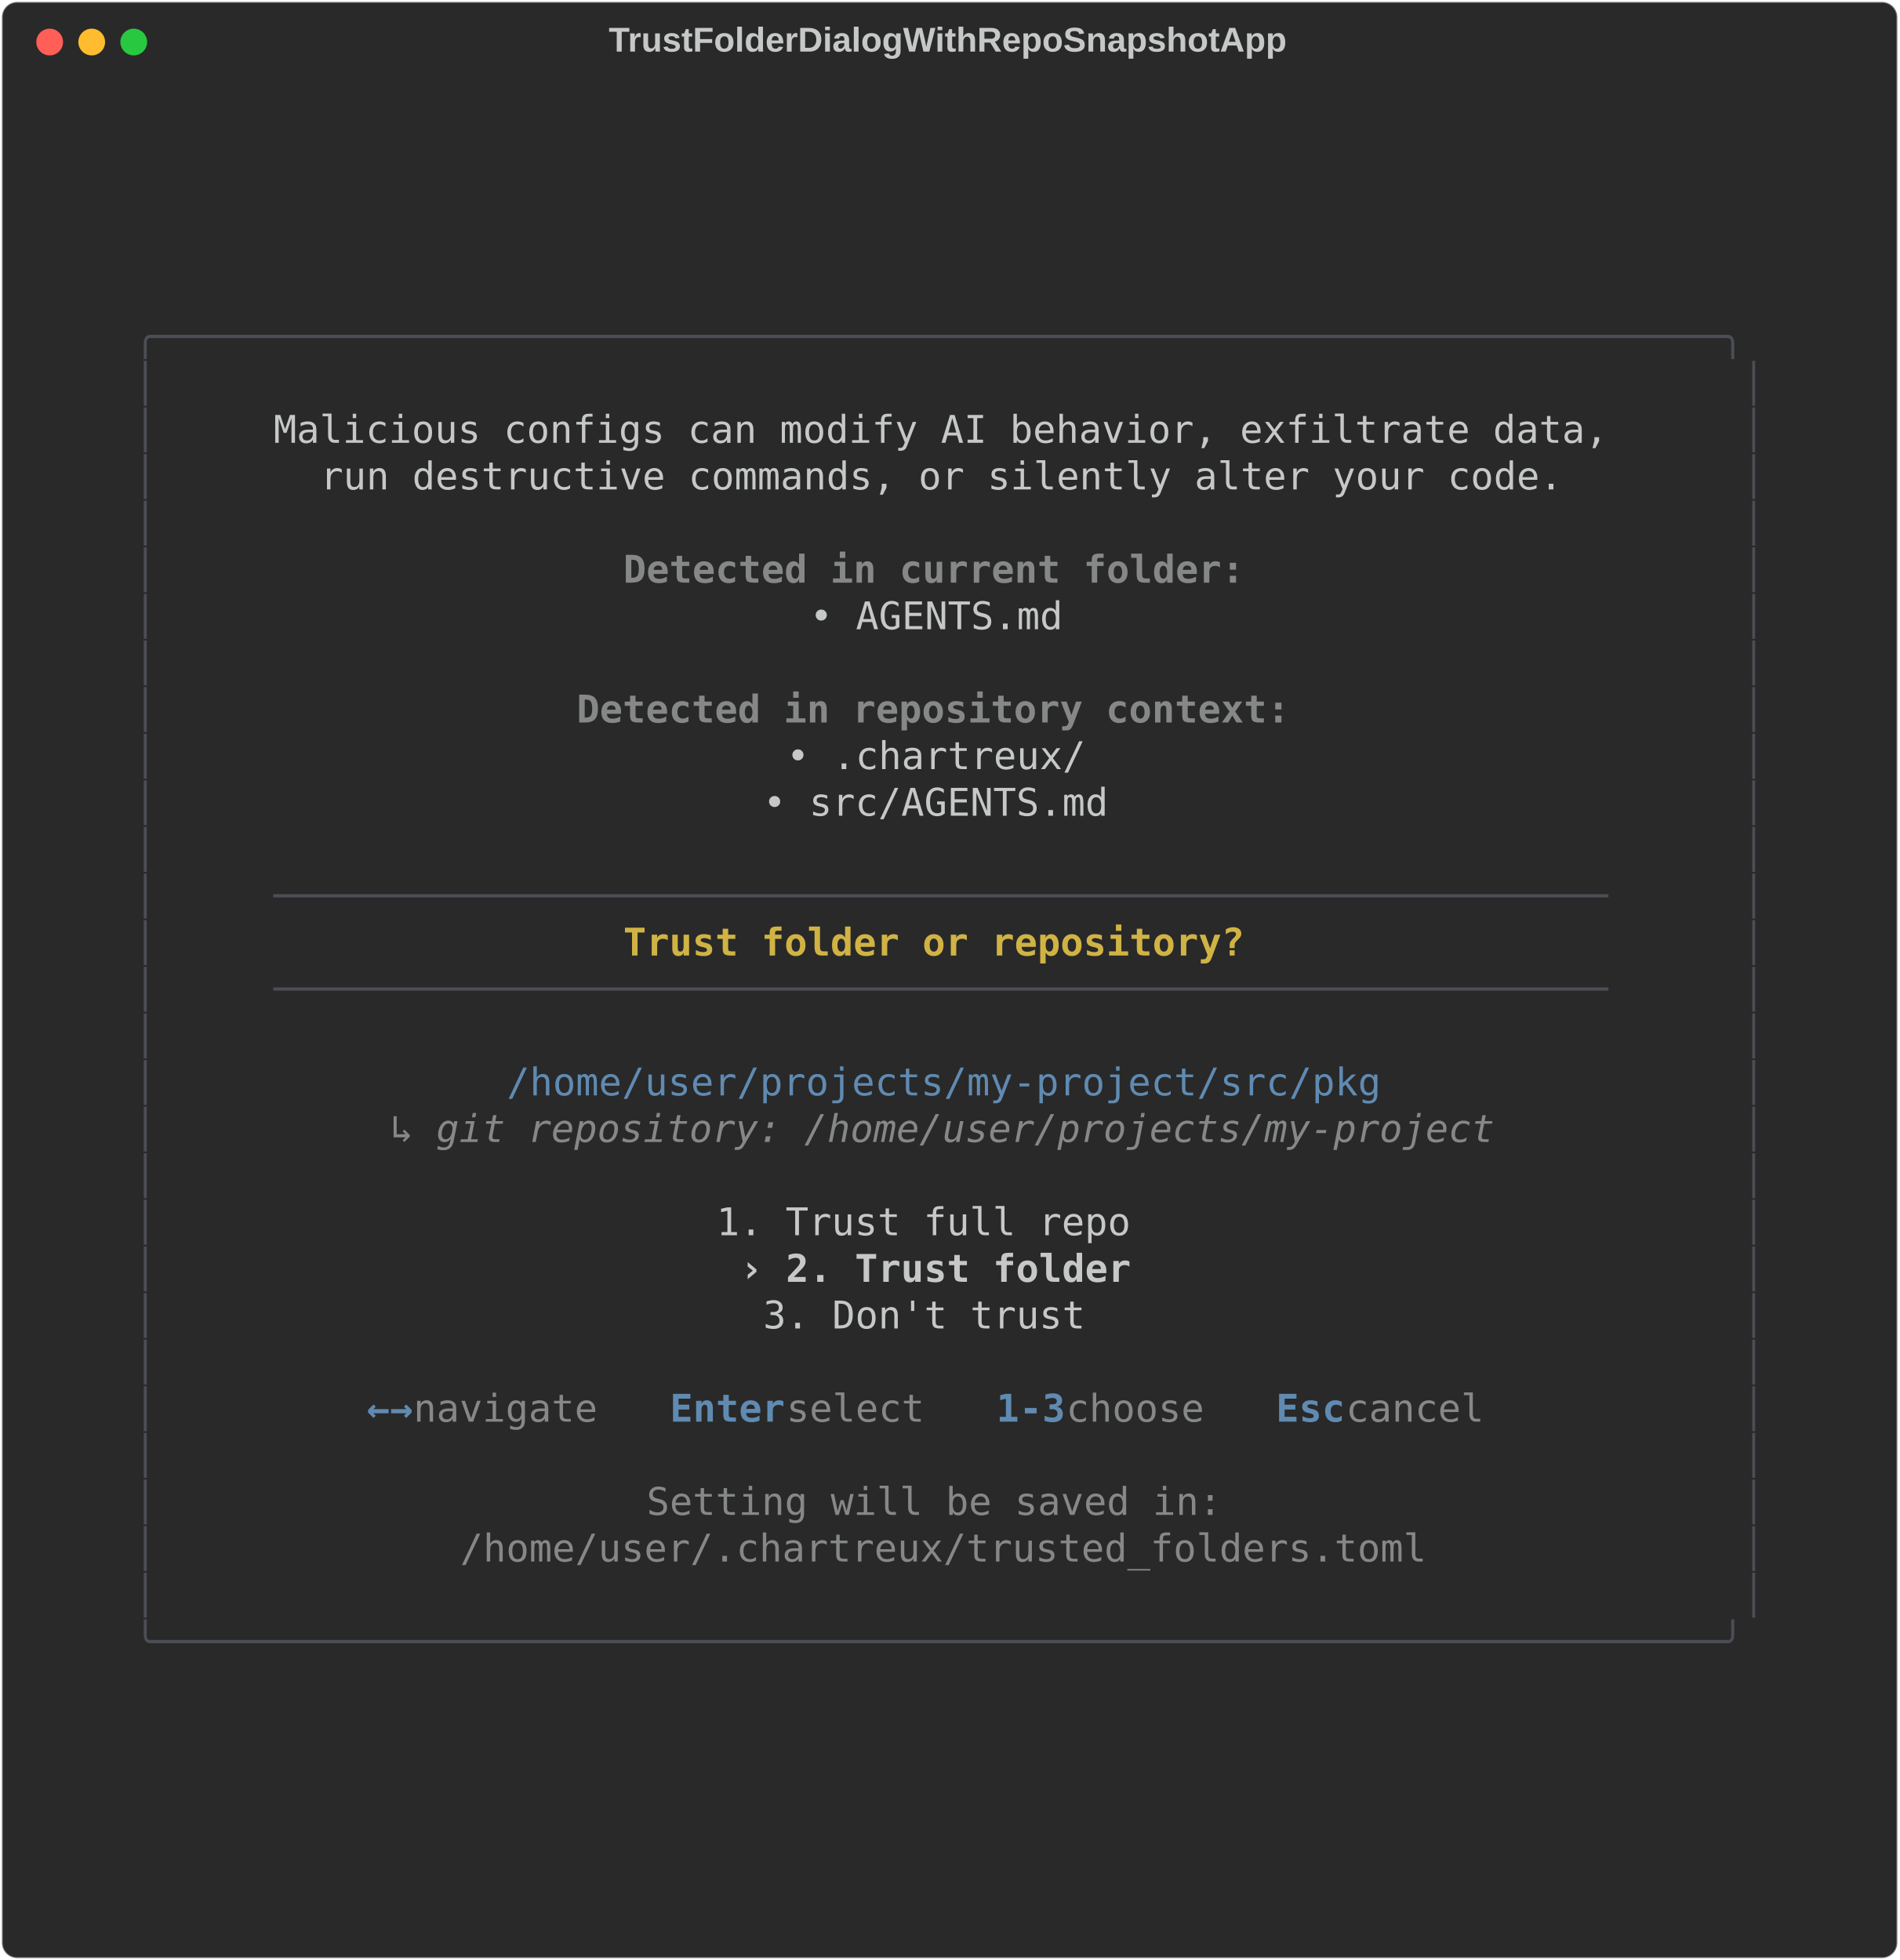
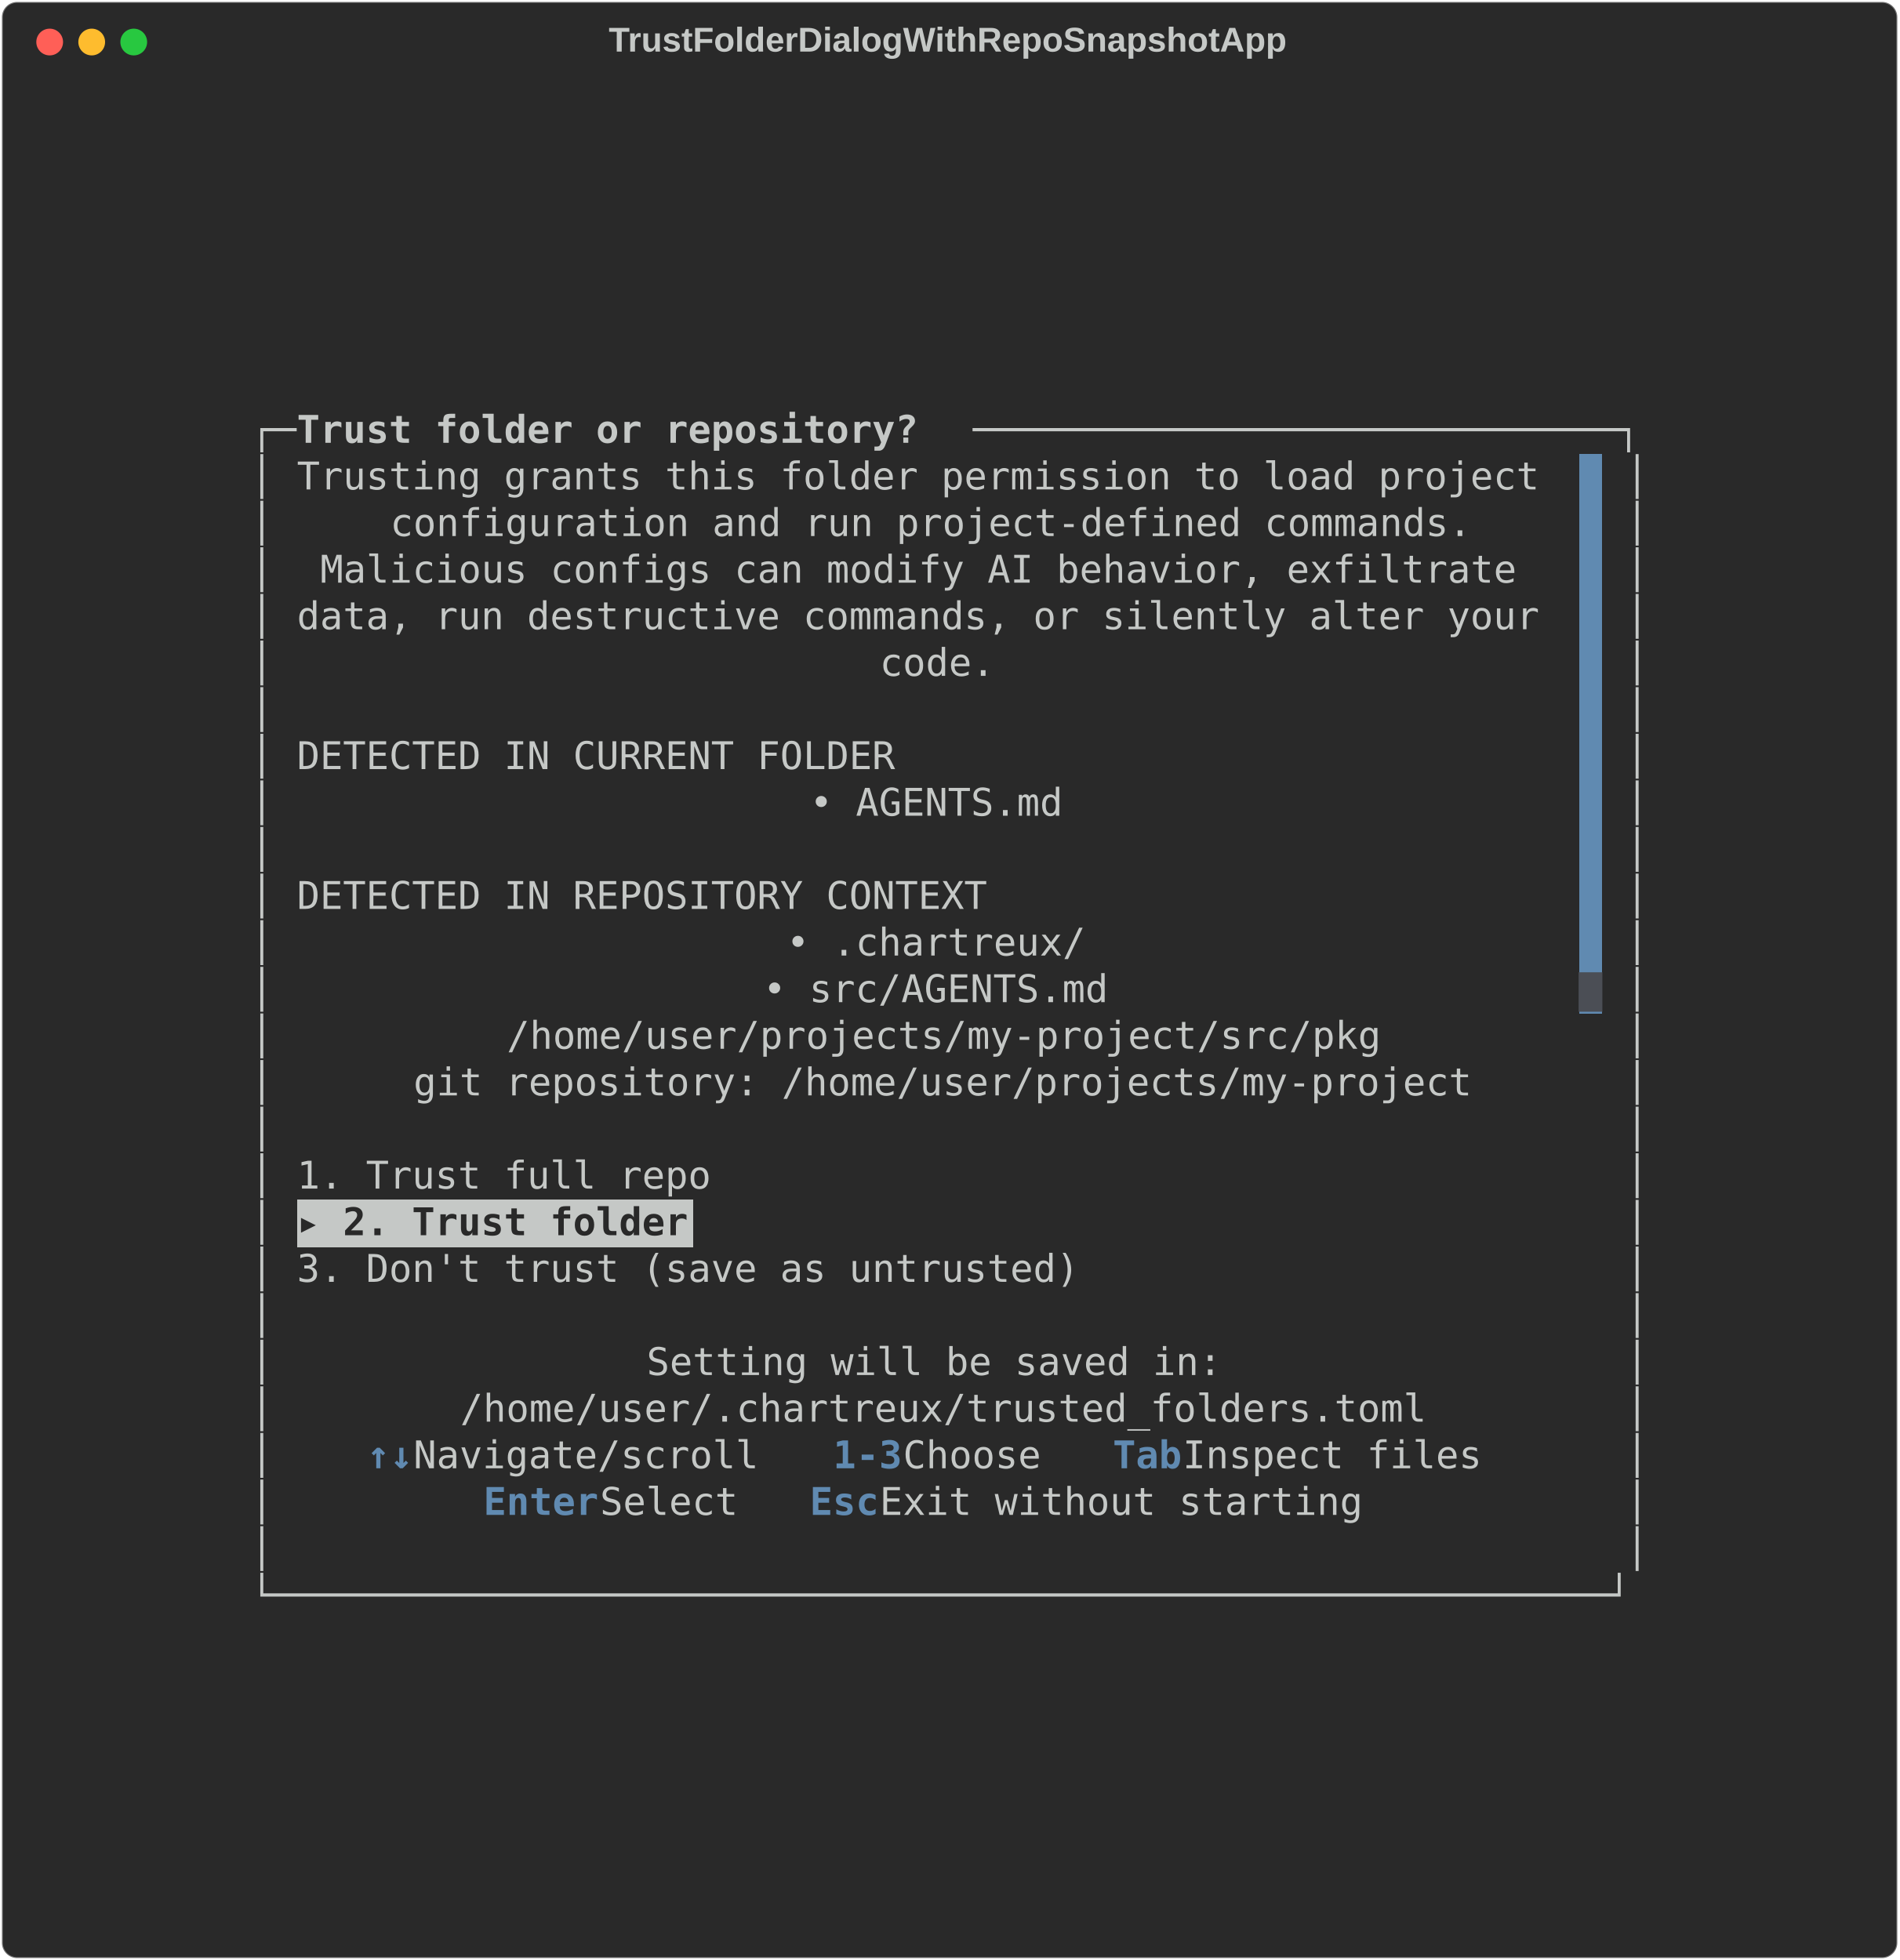
<svg xmlns="http://www.w3.org/2000/svg" class="rich-terminal" viewBox="0 0 994 1026.0">
  <style>

    @font-face {
        font-family: "Fira Code";
        src: local("FiraCode-Regular"),
                url("https://cdnjs.cloudflare.com/ajax/libs/firacode/6.2.0/woff2/FiraCode-Regular.woff2") format("woff2"),
                url("https://cdnjs.cloudflare.com/ajax/libs/firacode/6.2.0/woff/FiraCode-Regular.woff") format("woff");
        font-style: normal;
        font-weight: 400;
    }
    @font-face {
        font-family: "Fira Code";
        src: local("FiraCode-Bold"),
                url("https://cdnjs.cloudflare.com/ajax/libs/firacode/6.2.0/woff2/FiraCode-Bold.woff2") format("woff2"),
                url("https://cdnjs.cloudflare.com/ajax/libs/firacode/6.2.0/woff/FiraCode-Bold.woff") format("woff");
        font-style: bold;
        font-weight: 700;
    }

    .terminal-matrix {
        font-family: Fira Code, monospace;
        font-size: 20px;
        line-height: 24.4px;
        font-variant-east-asian: full-width;
    }

    .terminal-title {
        font-size: 18px;
        font-weight: bold;
        font-family: arial;
    }

    .terminal-r1 { fill: #c5c8c6 }
- .terminal-r2 { fill: #4b4e55 }
- .terminal-r3 { fill: #868887;font-weight: bold }
- .terminal-r4 { fill: #d0b344;font-weight: bold }
- .terminal-r5 { fill: #608ab1 }
- .terminal-r6 { fill: #868887;font-style: italic; }
- .terminal-r7 { fill: #c5c8c6;font-weight: bold }
- .terminal-r8 { fill: #608ab1;font-weight: bold }
- .terminal-r9 { fill: #868887 }
+ .terminal-r2 { fill: #c5c8c6;font-weight: bold }
+ .terminal-r3 { fill: #292929 }
+ .terminal-r4 { fill: #4b4e55 }
+ .terminal-r5 { fill: #292929;font-weight: bold }
+ .terminal-r6 { fill: #608ab1;font-weight: bold }
    </style>
  <defs>
    <clipPath id="terminal-clip-terminal">
      <rect x="0" y="0" width="975.0" height="975.0" />
    </clipPath>
    <clipPath id="terminal-line-0">
      <rect x="0" y="1.5" width="976" height="24.65" />
    </clipPath>
    <clipPath id="terminal-line-1">
      <rect x="0" y="25.9" width="976" height="24.65" />
    </clipPath>
    <clipPath id="terminal-line-2">
      <rect x="0" y="50.3" width="976" height="24.65" />
    </clipPath>
    <clipPath id="terminal-line-3">
      <rect x="0" y="74.7" width="976" height="24.65" />
    </clipPath>
    <clipPath id="terminal-line-4">
      <rect x="0" y="99.1" width="976" height="24.65" />
    </clipPath>
    <clipPath id="terminal-line-5">
      <rect x="0" y="123.5" width="976" height="24.65" />
    </clipPath>
    <clipPath id="terminal-line-6">
      <rect x="0" y="147.9" width="976" height="24.65" />
    </clipPath>
    <clipPath id="terminal-line-7">
      <rect x="0" y="172.3" width="976" height="24.65" />
    </clipPath>
    <clipPath id="terminal-line-8">
      <rect x="0" y="196.7" width="976" height="24.65" />
    </clipPath>
    <clipPath id="terminal-line-9">
      <rect x="0" y="221.1" width="976" height="24.65" />
    </clipPath>
    <clipPath id="terminal-line-10">
      <rect x="0" y="245.5" width="976" height="24.65" />
    </clipPath>
    <clipPath id="terminal-line-11">
      <rect x="0" y="269.9" width="976" height="24.65" />
    </clipPath>
    <clipPath id="terminal-line-12">
      <rect x="0" y="294.3" width="976" height="24.65" />
    </clipPath>
    <clipPath id="terminal-line-13">
      <rect x="0" y="318.7" width="976" height="24.65" />
    </clipPath>
    <clipPath id="terminal-line-14">
      <rect x="0" y="343.1" width="976" height="24.65" />
    </clipPath>
    <clipPath id="terminal-line-15">
      <rect x="0" y="367.5" width="976" height="24.65" />
    </clipPath>
    <clipPath id="terminal-line-16">
      <rect x="0" y="391.9" width="976" height="24.65" />
    </clipPath>
    <clipPath id="terminal-line-17">
      <rect x="0" y="416.3" width="976" height="24.65" />
    </clipPath>
    <clipPath id="terminal-line-18">
      <rect x="0" y="440.7" width="976" height="24.65" />
    </clipPath>
    <clipPath id="terminal-line-19">
      <rect x="0" y="465.1" width="976" height="24.65" />
    </clipPath>
    <clipPath id="terminal-line-20">
      <rect x="0" y="489.5" width="976" height="24.65" />
    </clipPath>
    <clipPath id="terminal-line-21">
      <rect x="0" y="513.9" width="976" height="24.65" />
    </clipPath>
    <clipPath id="terminal-line-22">
      <rect x="0" y="538.3" width="976" height="24.65" />
    </clipPath>
    <clipPath id="terminal-line-23">
      <rect x="0" y="562.7" width="976" height="24.65" />
    </clipPath>
    <clipPath id="terminal-line-24">
      <rect x="0" y="587.1" width="976" height="24.65" />
    </clipPath>
    <clipPath id="terminal-line-25">
      <rect x="0" y="611.5" width="976" height="24.65" />
    </clipPath>
    <clipPath id="terminal-line-26">
      <rect x="0" y="635.9" width="976" height="24.65" />
    </clipPath>
    <clipPath id="terminal-line-27">
      <rect x="0" y="660.3" width="976" height="24.65" />
    </clipPath>
    <clipPath id="terminal-line-28">
      <rect x="0" y="684.7" width="976" height="24.65" />
    </clipPath>
    <clipPath id="terminal-line-29">
      <rect x="0" y="709.1" width="976" height="24.65" />
    </clipPath>
    <clipPath id="terminal-line-30">
      <rect x="0" y="733.5" width="976" height="24.65" />
    </clipPath>
    <clipPath id="terminal-line-31">
      <rect x="0" y="757.9" width="976" height="24.65" />
    </clipPath>
    <clipPath id="terminal-line-32">
      <rect x="0" y="782.3" width="976" height="24.65" />
    </clipPath>
    <clipPath id="terminal-line-33">
      <rect x="0" y="806.7" width="976" height="24.65" />
    </clipPath>
    <clipPath id="terminal-line-34">
      <rect x="0" y="831.1" width="976" height="24.65" />
    </clipPath>
    <clipPath id="terminal-line-35">
      <rect x="0" y="855.5" width="976" height="24.65" />
    </clipPath>
    <clipPath id="terminal-line-36">
      <rect x="0" y="879.9" width="976" height="24.65" />
    </clipPath>
    <clipPath id="terminal-line-37">
      <rect x="0" y="904.3" width="976" height="24.65" />
    </clipPath>
    <clipPath id="terminal-line-38">
      <rect x="0" y="928.7" width="976" height="24.65" />
    </clipPath>
  </defs>
  <rect fill="#292929" stroke="rgba(255,255,255,0.35)" stroke-width="1" x="1" y="1" width="992" height="1024" rx="8" />
  <text class="terminal-title" fill="#c5c8c6" text-anchor="middle" x="496" y="27">TrustFolderDialogWithRepoSnapshotApp</text>
  <g transform="translate(26,22)">
    <circle cx="0" cy="0" r="7" fill="#ff5f57" />
    <circle cx="22" cy="0" r="7" fill="#febc2e" />
    <circle cx="44" cy="0" r="7" fill="#28c840" />
  </g>
  <g transform="translate(9, 41)" clip-path="url(#terminal-clip-terminal)">
+     <rect fill="#608ab1" x="817.4" y="196.7" width="12.2" height="24.65" shape-rendering="crispEdges" />
+     <rect fill="#608ab1" x="817.4" y="221.1" width="12.2" height="24.65" shape-rendering="crispEdges" />
+     <rect fill="#608ab1" x="817.4" y="245.5" width="12.2" height="24.65" shape-rendering="crispEdges" />
+     <rect fill="#608ab1" x="817.4" y="269.9" width="12.2" height="24.65" shape-rendering="crispEdges" />
+     <rect fill="#608ab1" x="817.4" y="294.3" width="12.2" height="24.65" shape-rendering="crispEdges" />
+     <rect fill="#608ab1" x="817.4" y="318.7" width="12.2" height="24.65" shape-rendering="crispEdges" />
+     <rect fill="#608ab1" x="817.4" y="343.1" width="12.2" height="24.65" shape-rendering="crispEdges" />
+     <rect fill="#608ab1" x="817.4" y="367.5" width="12.2" height="24.65" shape-rendering="crispEdges" />
+     <rect fill="#608ab1" x="817.4" y="391.9" width="12.2" height="24.65" shape-rendering="crispEdges" />
+     <rect fill="#608ab1" x="817.4" y="416.3" width="12.2" height="24.65" shape-rendering="crispEdges" />
+     <rect fill="#608ab1" x="817.4" y="440.7" width="12.2" height="24.65" shape-rendering="crispEdges" />
+     <rect fill="#608ab1" x="817.4" y="465.1" width="12.2" height="24.65" shape-rendering="crispEdges" />
+     <rect fill="#c5c8c6" x="146.4" y="587.1" width="207.4" height="24.65" shape-rendering="crispEdges" />
    <g class="terminal-matrix">
      <text class="terminal-r1" x="976" y="20" textLength="12.2" clip-path="url(#terminal-line-0)">
</text>
      <text class="terminal-r1" x="976" y="44.4" textLength="12.2" clip-path="url(#terminal-line-1)">
</text>
      <text class="terminal-r1" x="976" y="68.8" textLength="12.2" clip-path="url(#terminal-line-2)">
</text>
      <text class="terminal-r1" x="976" y="93.2" textLength="12.2" clip-path="url(#terminal-line-3)">
</text>
      <text class="terminal-r1" x="976" y="117.6" textLength="12.2" clip-path="url(#terminal-line-4)">
</text>
-       <text class="terminal-r2" x="61" y="142" textLength="854" clip-path="url(#terminal-line-5)">╭────────────────────────────────────────────────────────────────────╮</text>
      <text class="terminal-r1" x="976" y="142" textLength="12.2" clip-path="url(#terminal-line-5)">
</text>
-       <text class="terminal-r2" x="61" y="166.4" textLength="12.2" clip-path="url(#terminal-line-6)">│</text>
-       <text class="terminal-r2" x="902.8" y="166.4" textLength="12.2" clip-path="url(#terminal-line-6)">│</text>
      <text class="terminal-r1" x="976" y="166.4" textLength="12.2" clip-path="url(#terminal-line-6)">
</text>
-       <text class="terminal-r2" x="61" y="190.8" textLength="12.2" clip-path="url(#terminal-line-7)">│</text>
-       <text class="terminal-r1" x="134.2" y="190.8" textLength="707.6" clip-path="url(#terminal-line-7)">Malicious configs can modify AI behavior, exfiltrate data,</text>
-       <text class="terminal-r2" x="902.8" y="190.8" textLength="12.2" clip-path="url(#terminal-line-7)">│</text>
+       <text class="terminal-r1" x="122" y="190.8" textLength="24.4" clip-path="url(#terminal-line-7)">┌─</text>
+       <text class="terminal-r2" x="146.4" y="190.8" textLength="353.8" clip-path="url(#terminal-line-7)"> Trust folder or repository? </text>
+       <text class="terminal-r1" x="500.2" y="190.8" textLength="353.8" clip-path="url(#terminal-line-7)">────────────────────────────┐</text>
      <text class="terminal-r1" x="976" y="190.8" textLength="12.2" clip-path="url(#terminal-line-7)">
</text>
-       <text class="terminal-r2" x="61" y="215.2" textLength="12.2" clip-path="url(#terminal-line-8)">│</text>
-       <text class="terminal-r1" x="158.6" y="215.2" textLength="658.8" clip-path="url(#terminal-line-8)">run destructive commands, or silently alter your code.</text>
-       <text class="terminal-r2" x="902.8" y="215.2" textLength="12.2" clip-path="url(#terminal-line-8)">│</text>
+       <text class="terminal-r1" x="122" y="215.2" textLength="12.2" clip-path="url(#terminal-line-8)">│</text>
+       <text class="terminal-r1" x="146.4" y="215.2" textLength="658.8" clip-path="url(#terminal-line-8)">Trusting grants this folder permission to load project</text>
+       <text class="terminal-r1" x="841.8" y="215.2" textLength="12.2" clip-path="url(#terminal-line-8)">│</text>
      <text class="terminal-r1" x="976" y="215.2" textLength="12.2" clip-path="url(#terminal-line-8)">
</text>
-       <text class="terminal-r2" x="61" y="239.6" textLength="12.2" clip-path="url(#terminal-line-9)">│</text>
-       <text class="terminal-r2" x="902.8" y="239.6" textLength="12.2" clip-path="url(#terminal-line-9)">│</text>
+       <text class="terminal-r1" x="122" y="239.6" textLength="12.2" clip-path="url(#terminal-line-9)">│</text>
+       <text class="terminal-r1" x="195.2" y="239.6" textLength="573.4" clip-path="url(#terminal-line-9)">configuration and run project-defined commands.</text>
+       <text class="terminal-r1" x="841.8" y="239.6" textLength="12.2" clip-path="url(#terminal-line-9)">│</text>
      <text class="terminal-r1" x="976" y="239.6" textLength="12.2" clip-path="url(#terminal-line-9)">
</text>
-       <text class="terminal-r2" x="61" y="264" textLength="12.2" clip-path="url(#terminal-line-10)">│</text>
-       <text class="terminal-r3" x="317.2" y="264" textLength="329.4" clip-path="url(#terminal-line-10)">Detected in current folder:</text>
-       <text class="terminal-r2" x="902.8" y="264" textLength="12.2" clip-path="url(#terminal-line-10)">│</text>
+       <text class="terminal-r1" x="122" y="264" textLength="12.2" clip-path="url(#terminal-line-10)">│</text>
+       <text class="terminal-r1" x="158.6" y="264" textLength="634.4" clip-path="url(#terminal-line-10)">Malicious configs can modify AI behavior, exfiltrate</text>
+       <text class="terminal-r1" x="841.8" y="264" textLength="12.2" clip-path="url(#terminal-line-10)">│</text>
      <text class="terminal-r1" x="976" y="264" textLength="12.2" clip-path="url(#terminal-line-10)">
</text>
-       <text class="terminal-r2" x="61" y="288.4" textLength="12.2" clip-path="url(#terminal-line-11)">│</text>
-       <text class="terminal-r1" x="414.8" y="288.4" textLength="134.2" clip-path="url(#terminal-line-11)">• AGENTS.md</text>
-       <text class="terminal-r2" x="902.8" y="288.4" textLength="12.2" clip-path="url(#terminal-line-11)">│</text>
+       <text class="terminal-r1" x="122" y="288.4" textLength="12.2" clip-path="url(#terminal-line-11)">│</text>
+       <text class="terminal-r1" x="146.4" y="288.4" textLength="658.8" clip-path="url(#terminal-line-11)">data, run destructive commands, or silently alter your</text>
+       <text class="terminal-r1" x="841.8" y="288.4" textLength="12.2" clip-path="url(#terminal-line-11)">│</text>
      <text class="terminal-r1" x="976" y="288.4" textLength="12.2" clip-path="url(#terminal-line-11)">
</text>
-       <text class="terminal-r2" x="61" y="312.8" textLength="12.2" clip-path="url(#terminal-line-12)">│</text>
-       <text class="terminal-r2" x="902.8" y="312.8" textLength="12.2" clip-path="url(#terminal-line-12)">│</text>
+       <text class="terminal-r1" x="122" y="312.8" textLength="12.2" clip-path="url(#terminal-line-12)">│</text>
+       <text class="terminal-r1" x="451.4" y="312.8" textLength="61" clip-path="url(#terminal-line-12)">code.</text>
+       <text class="terminal-r1" x="841.8" y="312.8" textLength="12.2" clip-path="url(#terminal-line-12)">│</text>
      <text class="terminal-r1" x="976" y="312.8" textLength="12.2" clip-path="url(#terminal-line-12)">
</text>
-       <text class="terminal-r2" x="61" y="337.2" textLength="12.2" clip-path="url(#terminal-line-13)">│</text>
-       <text class="terminal-r3" x="292.8" y="337.2" textLength="378.2" clip-path="url(#terminal-line-13)">Detected in repository context:</text>
-       <text class="terminal-r2" x="902.8" y="337.2" textLength="12.2" clip-path="url(#terminal-line-13)">│</text>
+       <text class="terminal-r1" x="122" y="337.2" textLength="12.2" clip-path="url(#terminal-line-13)">│</text>
+       <text class="terminal-r1" x="841.8" y="337.2" textLength="12.2" clip-path="url(#terminal-line-13)">│</text>
      <text class="terminal-r1" x="976" y="337.2" textLength="12.2" clip-path="url(#terminal-line-13)">
</text>
-       <text class="terminal-r2" x="61" y="361.6" textLength="12.2" clip-path="url(#terminal-line-14)">│</text>
-       <text class="terminal-r1" x="402.6" y="361.6" textLength="158.6" clip-path="url(#terminal-line-14)">• .chartreux/</text>
-       <text class="terminal-r2" x="902.8" y="361.6" textLength="12.2" clip-path="url(#terminal-line-14)">│</text>
+       <text class="terminal-r1" x="122" y="361.6" textLength="12.2" clip-path="url(#terminal-line-14)">│</text>
+       <text class="terminal-r1" x="146.4" y="361.6" textLength="317.2" clip-path="url(#terminal-line-14)">DETECTED IN CURRENT FOLDER</text>
+       <text class="terminal-r1" x="841.8" y="361.6" textLength="12.2" clip-path="url(#terminal-line-14)">│</text>
      <text class="terminal-r1" x="976" y="361.6" textLength="12.2" clip-path="url(#terminal-line-14)">
</text>
-       <text class="terminal-r2" x="61" y="386" textLength="12.2" clip-path="url(#terminal-line-15)">│</text>
-       <text class="terminal-r1" x="390.4" y="386" textLength="183" clip-path="url(#terminal-line-15)">• src/AGENTS.md</text>
-       <text class="terminal-r2" x="902.8" y="386" textLength="12.2" clip-path="url(#terminal-line-15)">│</text>
+       <text class="terminal-r1" x="122" y="386" textLength="12.2" clip-path="url(#terminal-line-15)">│</text>
+       <text class="terminal-r1" x="414.8" y="386" textLength="134.2" clip-path="url(#terminal-line-15)">• AGENTS.md</text>
+       <text class="terminal-r1" x="841.8" y="386" textLength="12.2" clip-path="url(#terminal-line-15)">│</text>
      <text class="terminal-r1" x="976" y="386" textLength="12.2" clip-path="url(#terminal-line-15)">
</text>
-       <text class="terminal-r2" x="61" y="410.4" textLength="12.2" clip-path="url(#terminal-line-16)">│</text>
-       <text class="terminal-r2" x="902.8" y="410.4" textLength="12.2" clip-path="url(#terminal-line-16)">│</text>
+       <text class="terminal-r1" x="122" y="410.4" textLength="12.2" clip-path="url(#terminal-line-16)">│</text>
+       <text class="terminal-r1" x="841.8" y="410.4" textLength="12.2" clip-path="url(#terminal-line-16)">│</text>
      <text class="terminal-r1" x="976" y="410.4" textLength="12.2" clip-path="url(#terminal-line-16)">
</text>
-       <text class="terminal-r2" x="61" y="434.8" textLength="12.2" clip-path="url(#terminal-line-17)">│</text>
-       <text class="terminal-r2" x="134.2" y="434.8" textLength="707.6" clip-path="url(#terminal-line-17)">──────────────────────────────────────────────────────────</text>
-       <text class="terminal-r2" x="902.8" y="434.8" textLength="12.2" clip-path="url(#terminal-line-17)">│</text>
+       <text class="terminal-r1" x="122" y="434.8" textLength="12.2" clip-path="url(#terminal-line-17)">│</text>
+       <text class="terminal-r1" x="146.4" y="434.8" textLength="366" clip-path="url(#terminal-line-17)">DETECTED IN REPOSITORY CONTEXT</text>
+       <text class="terminal-r1" x="841.8" y="434.8" textLength="12.2" clip-path="url(#terminal-line-17)">│</text>
      <text class="terminal-r1" x="976" y="434.8" textLength="12.2" clip-path="url(#terminal-line-17)">
</text>
-       <text class="terminal-r2" x="61" y="459.2" textLength="12.2" clip-path="url(#terminal-line-18)">│</text>
-       <text class="terminal-r4" x="317.2" y="459.2" textLength="329.4" clip-path="url(#terminal-line-18)">Trust folder or repository?</text>
-       <text class="terminal-r2" x="902.8" y="459.2" textLength="12.2" clip-path="url(#terminal-line-18)">│</text>
+       <text class="terminal-r1" x="122" y="459.2" textLength="12.2" clip-path="url(#terminal-line-18)">│</text>
+       <text class="terminal-r1" x="402.6" y="459.2" textLength="158.6" clip-path="url(#terminal-line-18)">• .chartreux/</text>
+       <text class="terminal-r1" x="841.8" y="459.2" textLength="12.2" clip-path="url(#terminal-line-18)">│</text>
      <text class="terminal-r1" x="976" y="459.2" textLength="12.2" clip-path="url(#terminal-line-18)">
</text>
-       <text class="terminal-r2" x="61" y="483.6" textLength="12.2" clip-path="url(#terminal-line-19)">│</text>
-       <text class="terminal-r2" x="134.2" y="483.6" textLength="707.6" clip-path="url(#terminal-line-19)">──────────────────────────────────────────────────────────</text>
-       <text class="terminal-r2" x="902.8" y="483.6" textLength="12.2" clip-path="url(#terminal-line-19)">│</text>
+       <text class="terminal-r1" x="122" y="483.6" textLength="12.2" clip-path="url(#terminal-line-19)">│</text>
+       <text class="terminal-r1" x="390.4" y="483.6" textLength="183" clip-path="url(#terminal-line-19)">• src/AGENTS.md</text>
+       <text class="terminal-r4" x="817.4" y="483.6" textLength="12.2" clip-path="url(#terminal-line-19)">▇</text>
+       <text class="terminal-r1" x="841.8" y="483.6" textLength="12.2" clip-path="url(#terminal-line-19)">│</text>
      <text class="terminal-r1" x="976" y="483.6" textLength="12.2" clip-path="url(#terminal-line-19)">
</text>
-       <text class="terminal-r2" x="61" y="508" textLength="12.2" clip-path="url(#terminal-line-20)">│</text>
-       <text class="terminal-r2" x="902.8" y="508" textLength="12.2" clip-path="url(#terminal-line-20)">│</text>
+       <text class="terminal-r1" x="122" y="508" textLength="12.2" clip-path="url(#terminal-line-20)">│</text>
+       <text class="terminal-r1" x="256.2" y="508" textLength="463.6" clip-path="url(#terminal-line-20)">/home/user/projects/my-project/src/pkg</text>
+       <text class="terminal-r1" x="841.8" y="508" textLength="12.2" clip-path="url(#terminal-line-20)">│</text>
      <text class="terminal-r1" x="976" y="508" textLength="12.2" clip-path="url(#terminal-line-20)">
</text>
-       <text class="terminal-r2" x="61" y="532.4" textLength="12.2" clip-path="url(#terminal-line-21)">│</text>
-       <text class="terminal-r5" x="256.2" y="532.4" textLength="463.6" clip-path="url(#terminal-line-21)">/home/user/projects/my-project/src/pkg</text>
-       <text class="terminal-r2" x="902.8" y="532.4" textLength="12.2" clip-path="url(#terminal-line-21)">│</text>
+       <text class="terminal-r1" x="122" y="532.4" textLength="12.2" clip-path="url(#terminal-line-21)">│</text>
+       <text class="terminal-r1" x="207.4" y="532.4" textLength="561.2" clip-path="url(#terminal-line-21)">git repository: /home/user/projects/my-project</text>
+       <text class="terminal-r1" x="841.8" y="532.4" textLength="12.2" clip-path="url(#terminal-line-21)">│</text>
      <text class="terminal-r1" x="976" y="532.4" textLength="12.2" clip-path="url(#terminal-line-21)">
</text>
-       <text class="terminal-r2" x="61" y="556.8" textLength="12.2" clip-path="url(#terminal-line-22)">│</text>
-       <text class="terminal-r6" x="195.2" y="556.8" textLength="585.6" clip-path="url(#terminal-line-22)">↳ git repository: /home/user/projects/my-project</text>
-       <text class="terminal-r2" x="902.8" y="556.8" textLength="12.2" clip-path="url(#terminal-line-22)">│</text>
+       <text class="terminal-r1" x="122" y="556.8" textLength="12.2" clip-path="url(#terminal-line-22)">│</text>
+       <text class="terminal-r1" x="841.8" y="556.8" textLength="12.2" clip-path="url(#terminal-line-22)">│</text>
      <text class="terminal-r1" x="976" y="556.8" textLength="12.2" clip-path="url(#terminal-line-22)">
</text>
-       <text class="terminal-r2" x="61" y="581.2" textLength="12.2" clip-path="url(#terminal-line-23)">│</text>
-       <text class="terminal-r2" x="902.8" y="581.2" textLength="12.2" clip-path="url(#terminal-line-23)">│</text>
+       <text class="terminal-r1" x="122" y="581.2" textLength="12.2" clip-path="url(#terminal-line-23)">│</text>
+       <text class="terminal-r1" x="146.4" y="581.2" textLength="244" clip-path="url(#terminal-line-23)">  1. Trust full repo</text>
+       <text class="terminal-r1" x="841.8" y="581.2" textLength="12.2" clip-path="url(#terminal-line-23)">│</text>
      <text class="terminal-r1" x="976" y="581.2" textLength="12.2" clip-path="url(#terminal-line-23)">
</text>
-       <text class="terminal-r2" x="61" y="605.6" textLength="12.2" clip-path="url(#terminal-line-24)">│</text>
-       <text class="terminal-r1" x="366" y="605.6" textLength="244" clip-path="url(#terminal-line-24)">  1. Trust full repo</text>
-       <text class="terminal-r2" x="902.8" y="605.6" textLength="12.2" clip-path="url(#terminal-line-24)">│</text>
+       <text class="terminal-r1" x="122" y="605.6" textLength="12.2" clip-path="url(#terminal-line-24)">│</text>
+       <text class="terminal-r5" x="146.4" y="605.6" textLength="207.4" clip-path="url(#terminal-line-24)">▸ 2. Trust folder</text>
+       <text class="terminal-r1" x="841.8" y="605.6" textLength="12.2" clip-path="url(#terminal-line-24)">│</text>
      <text class="terminal-r1" x="976" y="605.6" textLength="12.2" clip-path="url(#terminal-line-24)">
</text>
-       <text class="terminal-r2" x="61" y="630" textLength="12.2" clip-path="url(#terminal-line-25)">│</text>
-       <text class="terminal-r7" x="378.2" y="630" textLength="207.4" clip-path="url(#terminal-line-25)">› 2. Trust folder</text>
-       <text class="terminal-r2" x="902.8" y="630" textLength="12.2" clip-path="url(#terminal-line-25)">│</text>
+       <text class="terminal-r1" x="122" y="630" textLength="12.2" clip-path="url(#terminal-line-25)">│</text>
+       <text class="terminal-r1" x="146.4" y="630" textLength="439.2" clip-path="url(#terminal-line-25)">  3. Don't trust (save as untrusted)</text>
+       <text class="terminal-r1" x="841.8" y="630" textLength="12.2" clip-path="url(#terminal-line-25)">│</text>
      <text class="terminal-r1" x="976" y="630" textLength="12.2" clip-path="url(#terminal-line-25)">
</text>
-       <text class="terminal-r2" x="61" y="654.4" textLength="12.2" clip-path="url(#terminal-line-26)">│</text>
-       <text class="terminal-r1" x="390.4" y="654.4" textLength="195.2" clip-path="url(#terminal-line-26)">  3. Don't trust</text>
-       <text class="terminal-r2" x="902.8" y="654.4" textLength="12.2" clip-path="url(#terminal-line-26)">│</text>
+       <text class="terminal-r1" x="122" y="654.4" textLength="12.2" clip-path="url(#terminal-line-26)">│</text>
+       <text class="terminal-r1" x="841.8" y="654.4" textLength="12.2" clip-path="url(#terminal-line-26)">│</text>
      <text class="terminal-r1" x="976" y="654.4" textLength="12.2" clip-path="url(#terminal-line-26)">
</text>
-       <text class="terminal-r2" x="61" y="678.8" textLength="12.2" clip-path="url(#terminal-line-27)">│</text>
-       <text class="terminal-r2" x="902.8" y="678.8" textLength="12.2" clip-path="url(#terminal-line-27)">│</text>
+       <text class="terminal-r1" x="122" y="678.8" textLength="12.2" clip-path="url(#terminal-line-27)">│</text>
+       <text class="terminal-r1" x="329.4" y="678.8" textLength="305" clip-path="url(#terminal-line-27)">Setting will be saved in:</text>
+       <text class="terminal-r1" x="841.8" y="678.8" textLength="12.2" clip-path="url(#terminal-line-27)">│</text>
      <text class="terminal-r1" x="976" y="678.8" textLength="12.2" clip-path="url(#terminal-line-27)">
</text>
-       <text class="terminal-r2" x="61" y="703.2" textLength="12.2" clip-path="url(#terminal-line-28)">│</text>
-       <text class="terminal-r8" x="183" y="703.2" textLength="24.4" clip-path="url(#terminal-line-28)">←→</text>
-       <text class="terminal-r9" x="207.4" y="703.2" textLength="134.2" clip-path="url(#terminal-line-28)"> navigate  </text>
-       <text class="terminal-r8" x="341.6" y="703.2" textLength="61" clip-path="url(#terminal-line-28)">Enter</text>
-       <text class="terminal-r9" x="402.6" y="703.2" textLength="109.8" clip-path="url(#terminal-line-28)"> select  </text>
-       <text class="terminal-r8" x="512.4" y="703.2" textLength="36.6" clip-path="url(#terminal-line-28)">1-3</text>
-       <text class="terminal-r9" x="549" y="703.2" textLength="109.8" clip-path="url(#terminal-line-28)"> choose  </text>
-       <text class="terminal-r8" x="658.8" y="703.2" textLength="36.6" clip-path="url(#terminal-line-28)">Esc</text>
-       <text class="terminal-r9" x="695.4" y="703.2" textLength="85.4" clip-path="url(#terminal-line-28)"> cancel</text>
-       <text class="terminal-r2" x="902.8" y="703.2" textLength="12.2" clip-path="url(#terminal-line-28)">│</text>
+       <text class="terminal-r1" x="122" y="703.2" textLength="12.2" clip-path="url(#terminal-line-28)">│</text>
+       <text class="terminal-r1" x="231.8" y="703.2" textLength="512.4" clip-path="url(#terminal-line-28)">/home/user/.chartreux/trusted_folders.toml</text>
+       <text class="terminal-r1" x="841.8" y="703.2" textLength="12.2" clip-path="url(#terminal-line-28)">│</text>
      <text class="terminal-r1" x="976" y="703.2" textLength="12.2" clip-path="url(#terminal-line-28)">
</text>
-       <text class="terminal-r2" x="61" y="727.6" textLength="12.2" clip-path="url(#terminal-line-29)">│</text>
-       <text class="terminal-r2" x="902.8" y="727.6" textLength="12.2" clip-path="url(#terminal-line-29)">│</text>
+       <text class="terminal-r1" x="122" y="727.6" textLength="12.2" clip-path="url(#terminal-line-29)">│</text>
+       <text class="terminal-r6" x="183" y="727.6" textLength="24.4" clip-path="url(#terminal-line-29)">↑↓</text>
+       <text class="terminal-r1" x="207.4" y="727.6" textLength="219.6" clip-path="url(#terminal-line-29)"> Navigate/scroll  </text>
+       <text class="terminal-r6" x="427" y="727.6" textLength="36.6" clip-path="url(#terminal-line-29)">1-3</text>
+       <text class="terminal-r1" x="463.6" y="727.6" textLength="109.8" clip-path="url(#terminal-line-29)"> Choose  </text>
+       <text class="terminal-r6" x="573.4" y="727.6" textLength="36.6" clip-path="url(#terminal-line-29)">Tab</text>
+       <text class="terminal-r1" x="610" y="727.6" textLength="170.8" clip-path="url(#terminal-line-29)"> Inspect files</text>
+       <text class="terminal-r1" x="841.8" y="727.6" textLength="12.2" clip-path="url(#terminal-line-29)">│</text>
      <text class="terminal-r1" x="976" y="727.6" textLength="12.2" clip-path="url(#terminal-line-29)">
</text>
-       <text class="terminal-r2" x="61" y="752" textLength="12.2" clip-path="url(#terminal-line-30)">│</text>
-       <text class="terminal-r9" x="329.4" y="752" textLength="305" clip-path="url(#terminal-line-30)">Setting will be saved in:</text>
-       <text class="terminal-r2" x="902.8" y="752" textLength="12.2" clip-path="url(#terminal-line-30)">│</text>
+       <text class="terminal-r1" x="122" y="752" textLength="12.2" clip-path="url(#terminal-line-30)">│</text>
+       <text class="terminal-r6" x="244" y="752" textLength="61" clip-path="url(#terminal-line-30)">Enter</text>
+       <text class="terminal-r1" x="305" y="752" textLength="109.8" clip-path="url(#terminal-line-30)"> Select  </text>
+       <text class="terminal-r6" x="414.8" y="752" textLength="36.6" clip-path="url(#terminal-line-30)">Esc</text>
+       <text class="terminal-r1" x="451.4" y="752" textLength="268.4" clip-path="url(#terminal-line-30)"> Exit without starting</text>
+       <text class="terminal-r1" x="841.8" y="752" textLength="12.2" clip-path="url(#terminal-line-30)">│</text>
      <text class="terminal-r1" x="976" y="752" textLength="12.2" clip-path="url(#terminal-line-30)">
</text>
-       <text class="terminal-r2" x="61" y="776.4" textLength="12.2" clip-path="url(#terminal-line-31)">│</text>
-       <text class="terminal-r9" x="231.8" y="776.4" textLength="512.4" clip-path="url(#terminal-line-31)">/home/user/.chartreux/trusted_folders.toml</text>
-       <text class="terminal-r2" x="902.8" y="776.4" textLength="12.2" clip-path="url(#terminal-line-31)">│</text>
+       <text class="terminal-r1" x="122" y="776.4" textLength="12.2" clip-path="url(#terminal-line-31)">│</text>
+       <text class="terminal-r1" x="841.8" y="776.4" textLength="12.2" clip-path="url(#terminal-line-31)">│</text>
      <text class="terminal-r1" x="976" y="776.4" textLength="12.2" clip-path="url(#terminal-line-31)">
</text>
-       <text class="terminal-r2" x="61" y="800.8" textLength="12.2" clip-path="url(#terminal-line-32)">│</text>
-       <text class="terminal-r2" x="902.8" y="800.8" textLength="12.2" clip-path="url(#terminal-line-32)">│</text>
+       <text class="terminal-r1" x="122" y="800.8" textLength="732" clip-path="url(#terminal-line-32)">└──────────────────────────────────────────────────────────┘</text>
      <text class="terminal-r1" x="976" y="800.8" textLength="12.2" clip-path="url(#terminal-line-32)">
</text>
-       <text class="terminal-r2" x="61" y="825.2" textLength="854" clip-path="url(#terminal-line-33)">╰────────────────────────────────────────────────────────────────────╯</text>
      <text class="terminal-r1" x="976" y="825.2" textLength="12.2" clip-path="url(#terminal-line-33)">
</text>
      <text class="terminal-r1" x="976" y="849.6" textLength="12.2" clip-path="url(#terminal-line-34)">
</text>
      <text class="terminal-r1" x="976" y="874" textLength="12.2" clip-path="url(#terminal-line-35)">
</text>
      <text class="terminal-r1" x="976" y="898.4" textLength="12.2" clip-path="url(#terminal-line-36)">
</text>
      <text class="terminal-r1" x="976" y="922.8" textLength="12.2" clip-path="url(#terminal-line-37)">
</text>
      <text class="terminal-r1" x="976" y="947.2" textLength="12.2" clip-path="url(#terminal-line-38)">
</text>
    </g>
  </g>
</svg>
